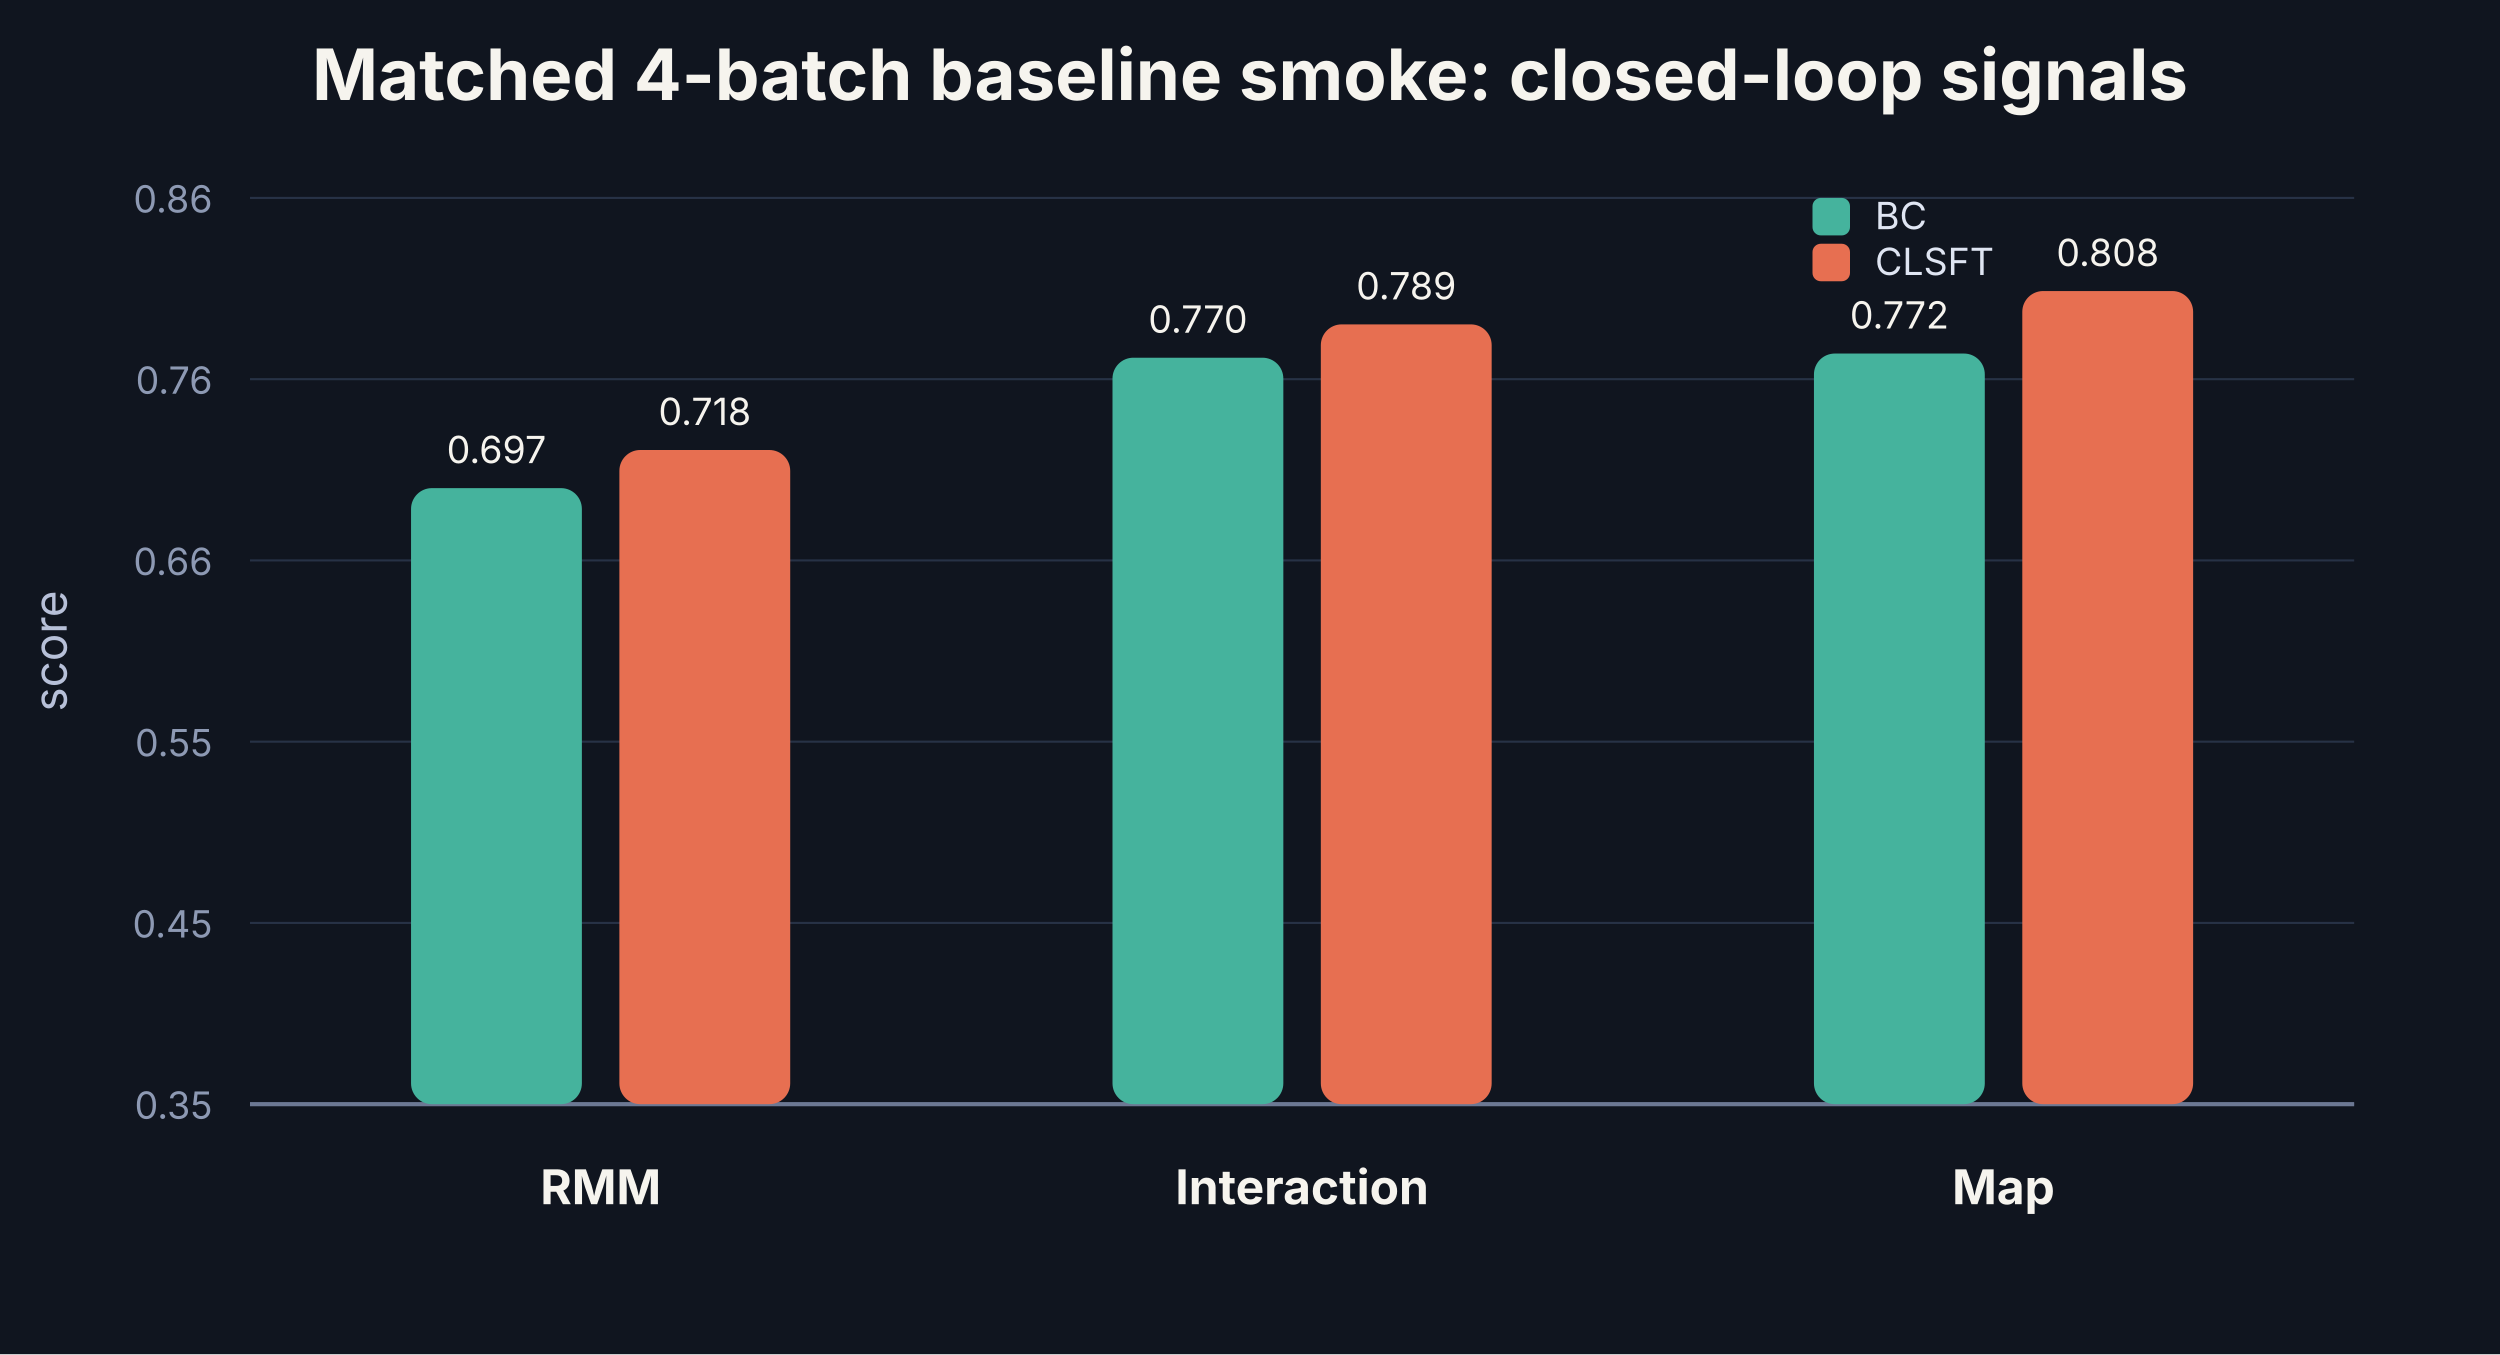
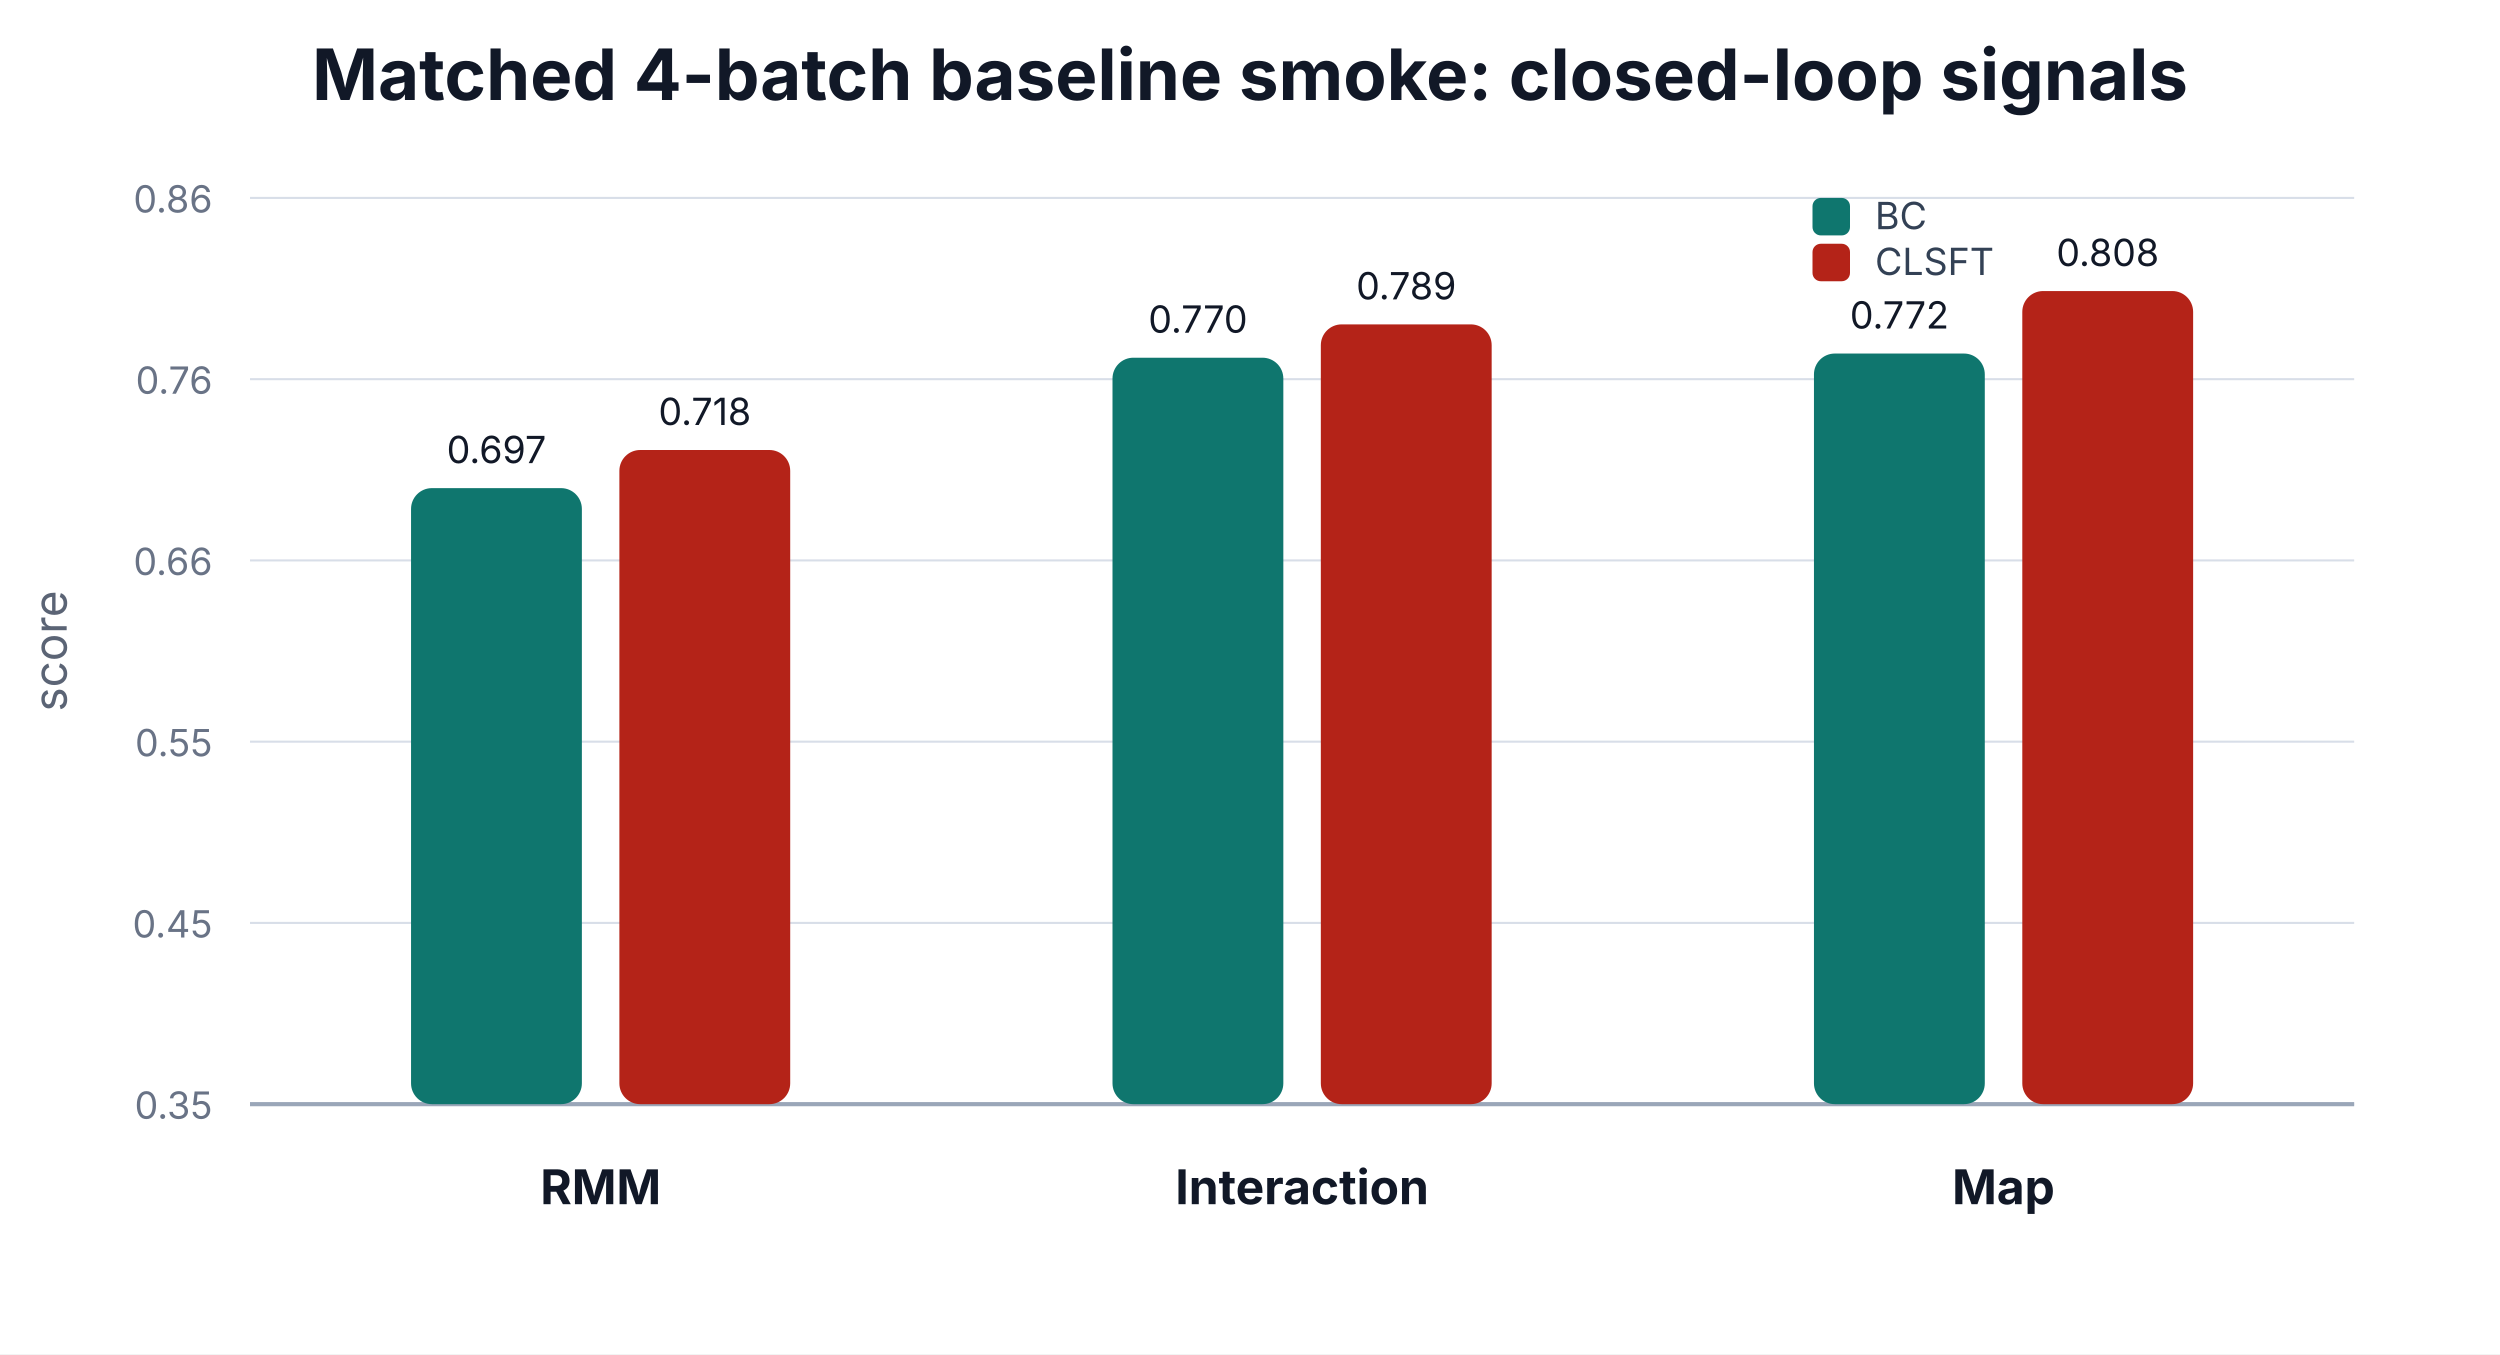
<svg xmlns="http://www.w3.org/2000/svg" width="1200" height="650" viewBox="0 0 1200 650">
-   <rect width="100%" height="100%" fill="#10151f" />
-   <text x="600.0" y="48" text-anchor="middle" font-family="Inter, Helvetica, Arial" font-size="34" font-weight="700" fill="#f6f4ee">Matched 4-batch baseline smoke: closed-loop signals</text>
-   <text x="32" y="312.5" transform="rotate(-90 32 312.5)" text-anchor="middle" font-family="Inter, Helvetica, Arial" font-size="22" fill="#b7c0d8">score</text>
-   <line x1="120" y1="530.0" x2="1130" y2="530.0" stroke="#273246" stroke-width="1" />
-   <text x="102" y="537.0" text-anchor="end" font-family="Inter, Helvetica, Arial" font-size="18" fill="#8d99b3">0.35</text>
-   <line x1="120" y1="443.0" x2="1130" y2="443.0" stroke="#273246" stroke-width="1" />
-   <text x="102" y="450.0" text-anchor="end" font-family="Inter, Helvetica, Arial" font-size="18" fill="#8d99b3">0.45</text>
-   <line x1="120" y1="356.0" x2="1130" y2="356.0" stroke="#273246" stroke-width="1" />
-   <text x="102" y="363.0" text-anchor="end" font-family="Inter, Helvetica, Arial" font-size="18" fill="#8d99b3">0.55</text>
-   <line x1="120" y1="269.0" x2="1130" y2="269.0" stroke="#273246" stroke-width="1" />
-   <text x="102" y="276.0" text-anchor="end" font-family="Inter, Helvetica, Arial" font-size="18" fill="#8d99b3">0.66</text>
-   <line x1="120" y1="182.0" x2="1130" y2="182.0" stroke="#273246" stroke-width="1" />
-   <text x="102" y="189.0" text-anchor="end" font-family="Inter, Helvetica, Arial" font-size="18" fill="#8d99b3">0.76</text>
-   <line x1="120" y1="95.0" x2="1130" y2="95.0" stroke="#273246" stroke-width="1" />
-   <text x="102" y="102.0" text-anchor="end" font-family="Inter, Helvetica, Arial" font-size="18" fill="#8d99b3">0.86</text>
-   <line x1="120" y1="530" x2="1130" y2="530" stroke="#6c7893" stroke-width="2" />
-   <text x="288.333" y="578" text-anchor="middle" font-family="Inter, Helvetica, Arial" font-size="23" font-weight="650" fill="#f6f4ee">RMM</text>
-   <rect x="197.3" y="234.3" width="82" height="295.7" rx="10" fill="#45b39d" />
-   <text x="238.3" y="222.3" text-anchor="middle" font-family="Inter, Helvetica, Arial" font-size="18" fill="#f6f4ee">0.697</text>
-   <rect x="297.3" y="216.0" width="82" height="314.0" rx="10" fill="#e76f51" />
-   <text x="338.3" y="204.0" text-anchor="middle" font-family="Inter, Helvetica, Arial" font-size="18" fill="#f6f4ee">0.718</text>
-   <text x="625.0" y="578" text-anchor="middle" font-family="Inter, Helvetica, Arial" font-size="23" font-weight="650" fill="#f6f4ee">Interaction</text>
-   <rect x="534.0" y="171.7" width="82" height="358.3" rx="10" fill="#45b39d" />
-   <text x="575.0" y="159.7" text-anchor="middle" font-family="Inter, Helvetica, Arial" font-size="18" fill="#f6f4ee">0.770</text>
-   <rect x="634.0" y="155.7" width="82" height="374.3" rx="10" fill="#e76f51" />
-   <text x="675.0" y="143.7" text-anchor="middle" font-family="Inter, Helvetica, Arial" font-size="18" fill="#f6f4ee">0.789</text>
-   <text x="961.667" y="578" text-anchor="middle" font-family="Inter, Helvetica, Arial" font-size="23" font-weight="650" fill="#f6f4ee">Map</text>
-   <rect x="870.7" y="169.7" width="82" height="360.3" rx="10" fill="#45b39d" />
-   <text x="911.7" y="157.7" text-anchor="middle" font-family="Inter, Helvetica, Arial" font-size="18" fill="#f6f4ee">0.772</text>
-   <rect x="970.7" y="139.7" width="82" height="390.3" rx="10" fill="#e76f51" />
-   <text x="1011.7" y="127.7" text-anchor="middle" font-family="Inter, Helvetica, Arial" font-size="18" fill="#f6f4ee">0.808</text>
-   <rect x="870" y="95" width="18" height="18" rx="4" fill="#45b39d" />
-   <text x="900" y="110" font-family="Inter, Helvetica, Arial" font-size="18" fill="#dfe5f2">BC</text>
-   <rect x="870" y="117" width="18" height="18" rx="4" fill="#e76f51" />
-   <text x="900" y="132" font-family="Inter, Helvetica, Arial" font-size="18" fill="#dfe5f2">CLSFT</text>
+   <rect width="100%" height="100%" fill="#ffffff" />
+   <text x="600.0" y="48" text-anchor="middle" font-family="Inter, Helvetica, Arial" font-size="34" font-weight="700" fill="#111827">Matched 4-batch baseline smoke: closed-loop signals</text>
+   <text x="32" y="312.5" transform="rotate(-90 32 312.5)" text-anchor="middle" font-family="Inter, Helvetica, Arial" font-size="22" fill="#5b6475">score</text>
+   <line x1="120" y1="530.0" x2="1130" y2="530.0" stroke="#d8dee8" stroke-width="1" />
+   <text x="102" y="537.0" text-anchor="end" font-family="Inter, Helvetica, Arial" font-size="18" fill="#697386">0.35</text>
+   <line x1="120" y1="443.0" x2="1130" y2="443.0" stroke="#d8dee8" stroke-width="1" />
+   <text x="102" y="450.0" text-anchor="end" font-family="Inter, Helvetica, Arial" font-size="18" fill="#697386">0.45</text>
+   <line x1="120" y1="356.0" x2="1130" y2="356.0" stroke="#d8dee8" stroke-width="1" />
+   <text x="102" y="363.0" text-anchor="end" font-family="Inter, Helvetica, Arial" font-size="18" fill="#697386">0.55</text>
+   <line x1="120" y1="269.0" x2="1130" y2="269.0" stroke="#d8dee8" stroke-width="1" />
+   <text x="102" y="276.0" text-anchor="end" font-family="Inter, Helvetica, Arial" font-size="18" fill="#697386">0.66</text>
+   <line x1="120" y1="182.0" x2="1130" y2="182.0" stroke="#d8dee8" stroke-width="1" />
+   <text x="102" y="189.0" text-anchor="end" font-family="Inter, Helvetica, Arial" font-size="18" fill="#697386">0.76</text>
+   <line x1="120" y1="95.0" x2="1130" y2="95.0" stroke="#d8dee8" stroke-width="1" />
+   <text x="102" y="102.0" text-anchor="end" font-family="Inter, Helvetica, Arial" font-size="18" fill="#697386">0.86</text>
+   <line x1="120" y1="530" x2="1130" y2="530" stroke="#9aa6b8" stroke-width="2" />
+   <text x="288.333" y="578" text-anchor="middle" font-family="Inter, Helvetica, Arial" font-size="23" font-weight="650" fill="#111827">RMM</text>
+   <rect x="197.3" y="234.3" width="82" height="295.7" rx="10" fill="#0f766e" />
+   <text x="238.3" y="222.3" text-anchor="middle" font-family="Inter, Helvetica, Arial" font-size="18" fill="#111827">0.697</text>
+   <rect x="297.3" y="216.0" width="82" height="314.0" rx="10" fill="#b42318" />
+   <text x="338.3" y="204.0" text-anchor="middle" font-family="Inter, Helvetica, Arial" font-size="18" fill="#111827">0.718</text>
+   <text x="625.0" y="578" text-anchor="middle" font-family="Inter, Helvetica, Arial" font-size="23" font-weight="650" fill="#111827">Interaction</text>
+   <rect x="534.0" y="171.7" width="82" height="358.3" rx="10" fill="#0f766e" />
+   <text x="575.0" y="159.7" text-anchor="middle" font-family="Inter, Helvetica, Arial" font-size="18" fill="#111827">0.770</text>
+   <rect x="634.0" y="155.7" width="82" height="374.3" rx="10" fill="#b42318" />
+   <text x="675.0" y="143.7" text-anchor="middle" font-family="Inter, Helvetica, Arial" font-size="18" fill="#111827">0.789</text>
+   <text x="961.667" y="578" text-anchor="middle" font-family="Inter, Helvetica, Arial" font-size="23" font-weight="650" fill="#111827">Map</text>
+   <rect x="870.7" y="169.7" width="82" height="360.3" rx="10" fill="#0f766e" />
+   <text x="911.7" y="157.7" text-anchor="middle" font-family="Inter, Helvetica, Arial" font-size="18" fill="#111827">0.772</text>
+   <rect x="970.7" y="139.7" width="82" height="390.3" rx="10" fill="#b42318" />
+   <text x="1011.7" y="127.7" text-anchor="middle" font-family="Inter, Helvetica, Arial" font-size="18" fill="#111827">0.808</text>
+   <rect x="870" y="95" width="18" height="18" rx="4" fill="#0f766e" />
+   <text x="900" y="110" font-family="Inter, Helvetica, Arial" font-size="18" fill="#334155">BC</text>
+   <rect x="870" y="117" width="18" height="18" rx="4" fill="#b42318" />
+   <text x="900" y="132" font-family="Inter, Helvetica, Arial" font-size="18" fill="#334155">CLSFT</text>
</svg>
